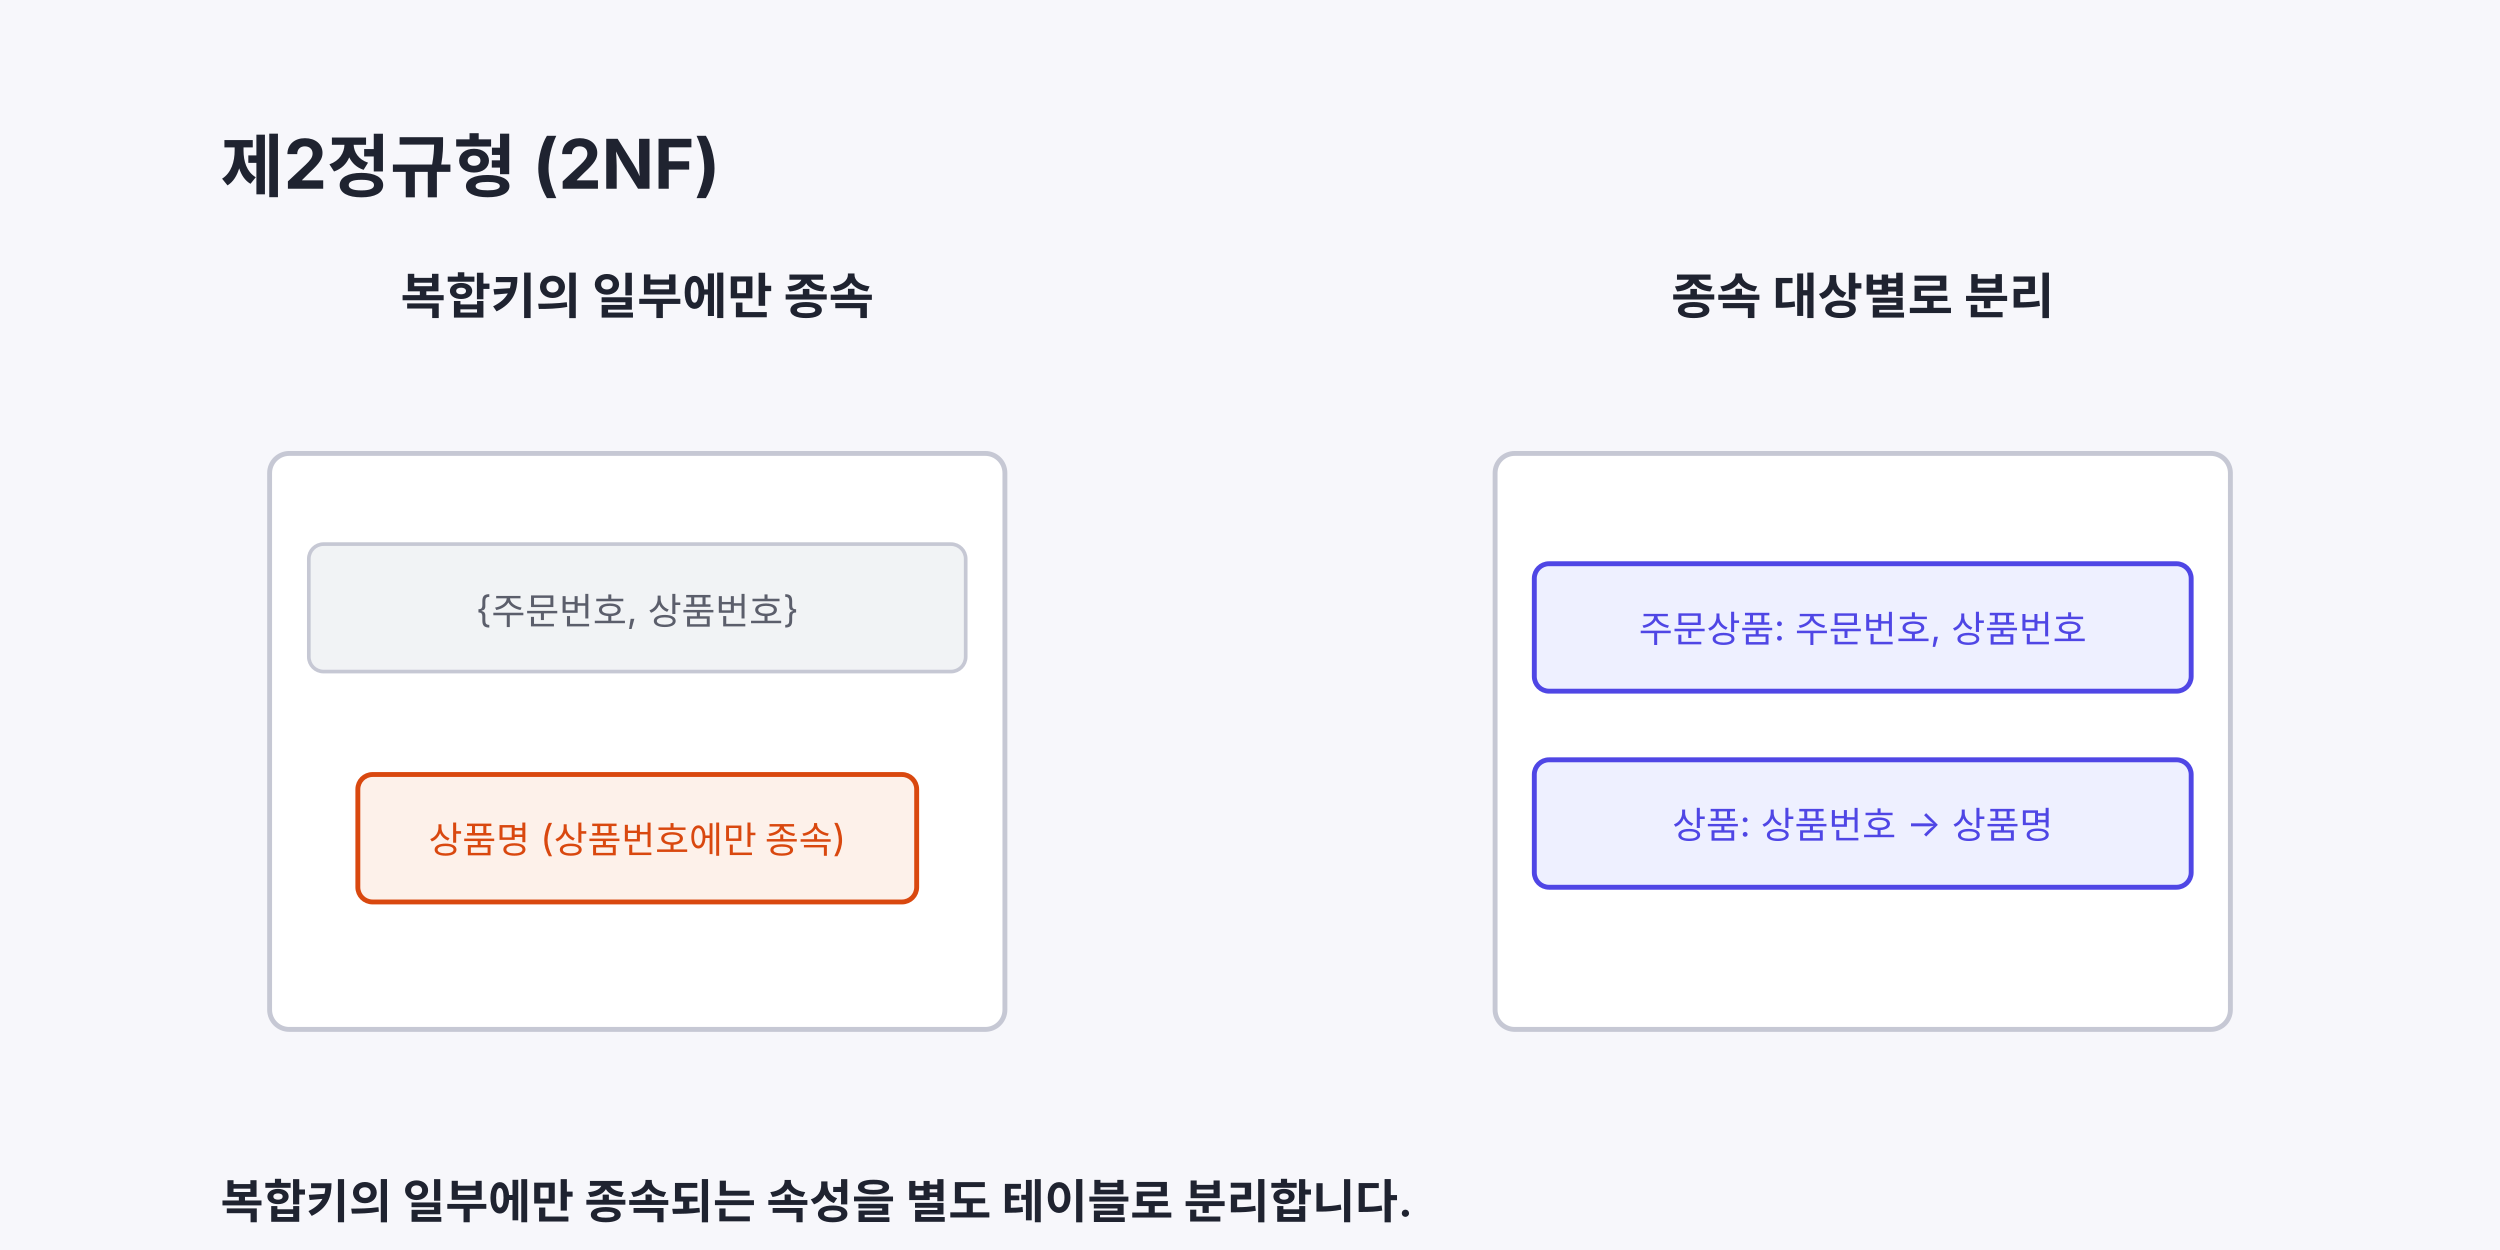
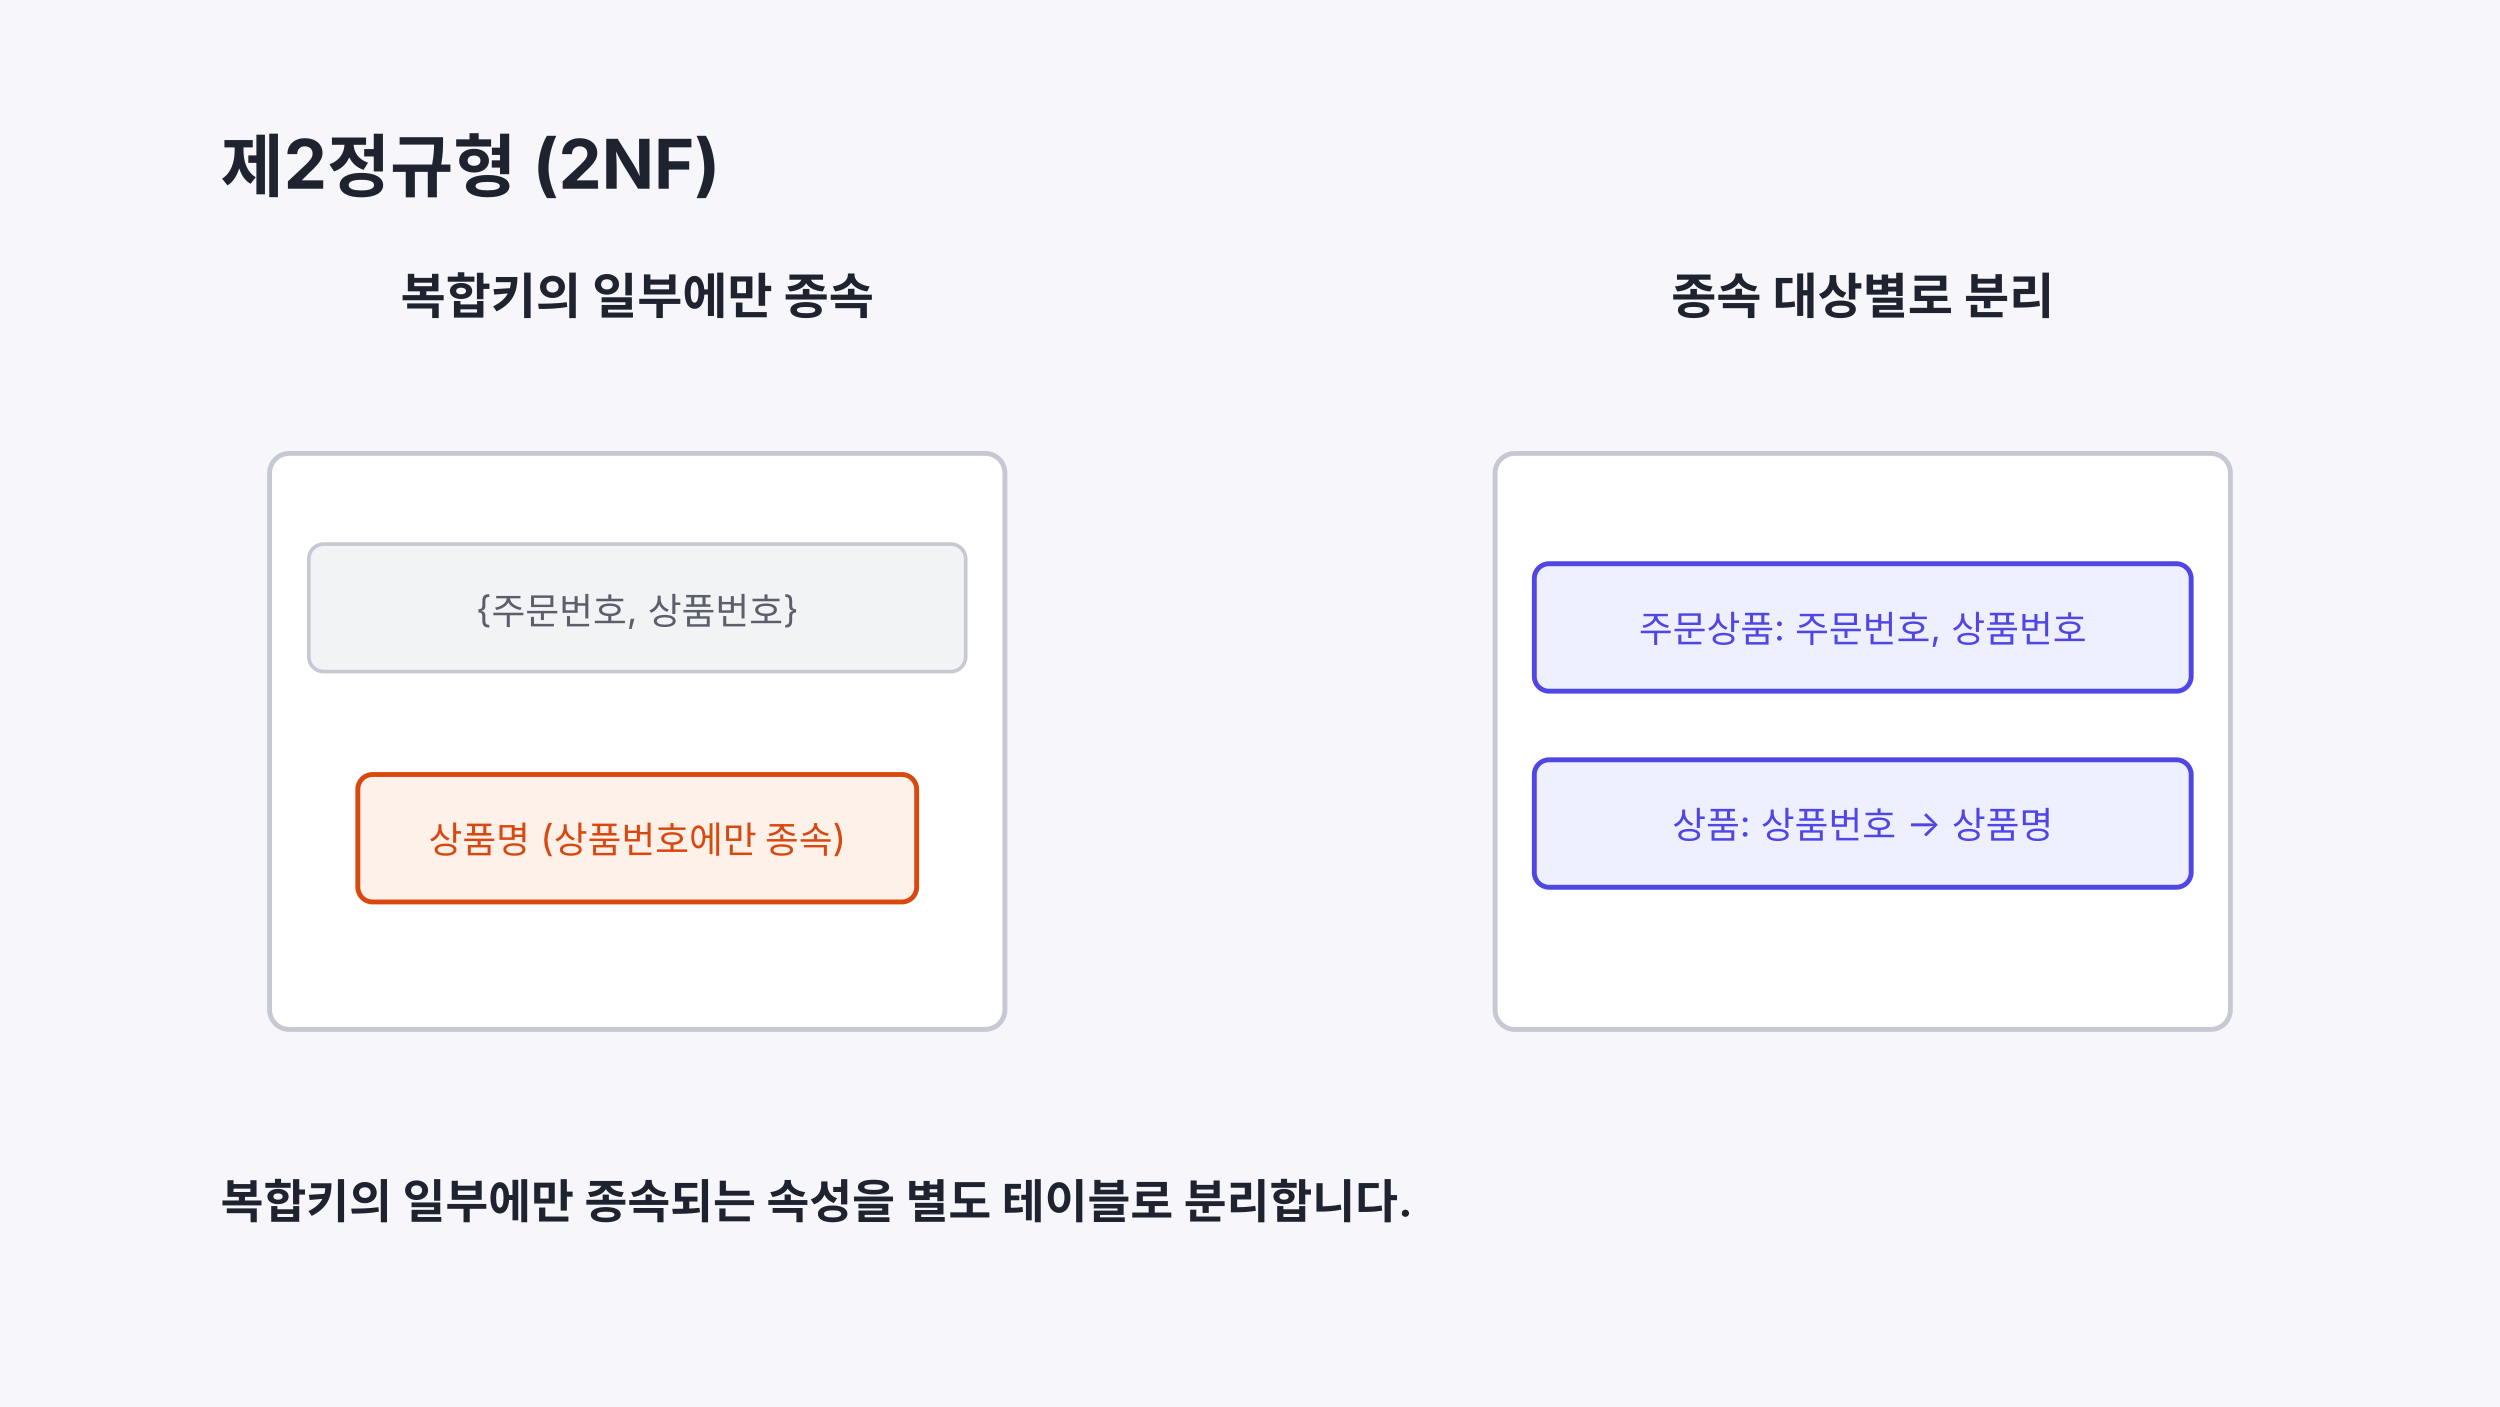
- <svg xmlns="http://www.w3.org/2000/svg" viewBox="0 0 1020 510" font-family="-apple-system, BlinkMacSystemFont, 'Apple SD Gothic Neo', 'Malgun Gothic', sans-serif">
-   <rect width="1020" height="510" fill="#f7f7fb" />
+ <svg xmlns="http://www.w3.org/2000/svg" viewBox="0 0 1020 574" font-family="-apple-system, BlinkMacSystemFont, 'Apple SD Gothic Neo', 'Malgun Gothic', sans-serif">
+   <rect width="1020" height="574" fill="#f7f7fb" />
  <text x="90" y="78" font-size="28" font-weight="700" fill="#1f2330">제2정규형 (2NF)</text>
  <text x="260" y="128" text-anchor="middle" font-size="20" font-weight="700" fill="#1f2330">복합키의 일부에만 종속</text>
  <rect x="110" y="185" width="300" height="235" rx="8" fill="#ffffff" stroke="#c6c8d4" stroke-width="2" />
  <rect x="126" y="222" width="268" height="52" rx="6" fill="#f1f3f5" stroke="#c6c8d4" stroke-width="1.5" />
  <text x="260" y="254" text-anchor="middle" font-size="15" fill="#5b5e6b">{주문번호, 상품번호}</text>
  <rect x="146" y="316" width="228" height="52" rx="6" fill="#fdf1ea" stroke="#d9480f" stroke-width="2" />
  <text x="260" y="348" text-anchor="middle" font-size="15" fill="#d9480f">상품명 (상품번호에만 종속)</text>
  <text x="760" y="128" text-anchor="middle" font-size="20" font-weight="700" fill="#1f2330">종속 대상별로 분리</text>
  <rect x="610" y="185" width="300" height="235" rx="8" fill="#ffffff" stroke="#c6c8d4" stroke-width="2" />
  <rect x="626" y="230" width="268" height="52" rx="6" fill="#eef0ff" stroke="#4f46e5" stroke-width="2" />
  <text x="760" y="262" text-anchor="middle" font-size="15" fill="#4f46e5">주문상품: 주문번호, 상품번호</text>
  <rect x="626" y="310" width="268" height="52" rx="6" fill="#eef0ff" stroke="#4f46e5" stroke-width="2" />
  <text x="760" y="342" text-anchor="middle" font-size="15" fill="#4f46e5">상품: 상품번호 → 상품명</text>
  <text x="90" y="497" font-size="19" font-weight="600" fill="#1f2330">복합키의 일부에만 종속되는 속성을 별도 테이블로 분리합니다.</text>
</svg>
